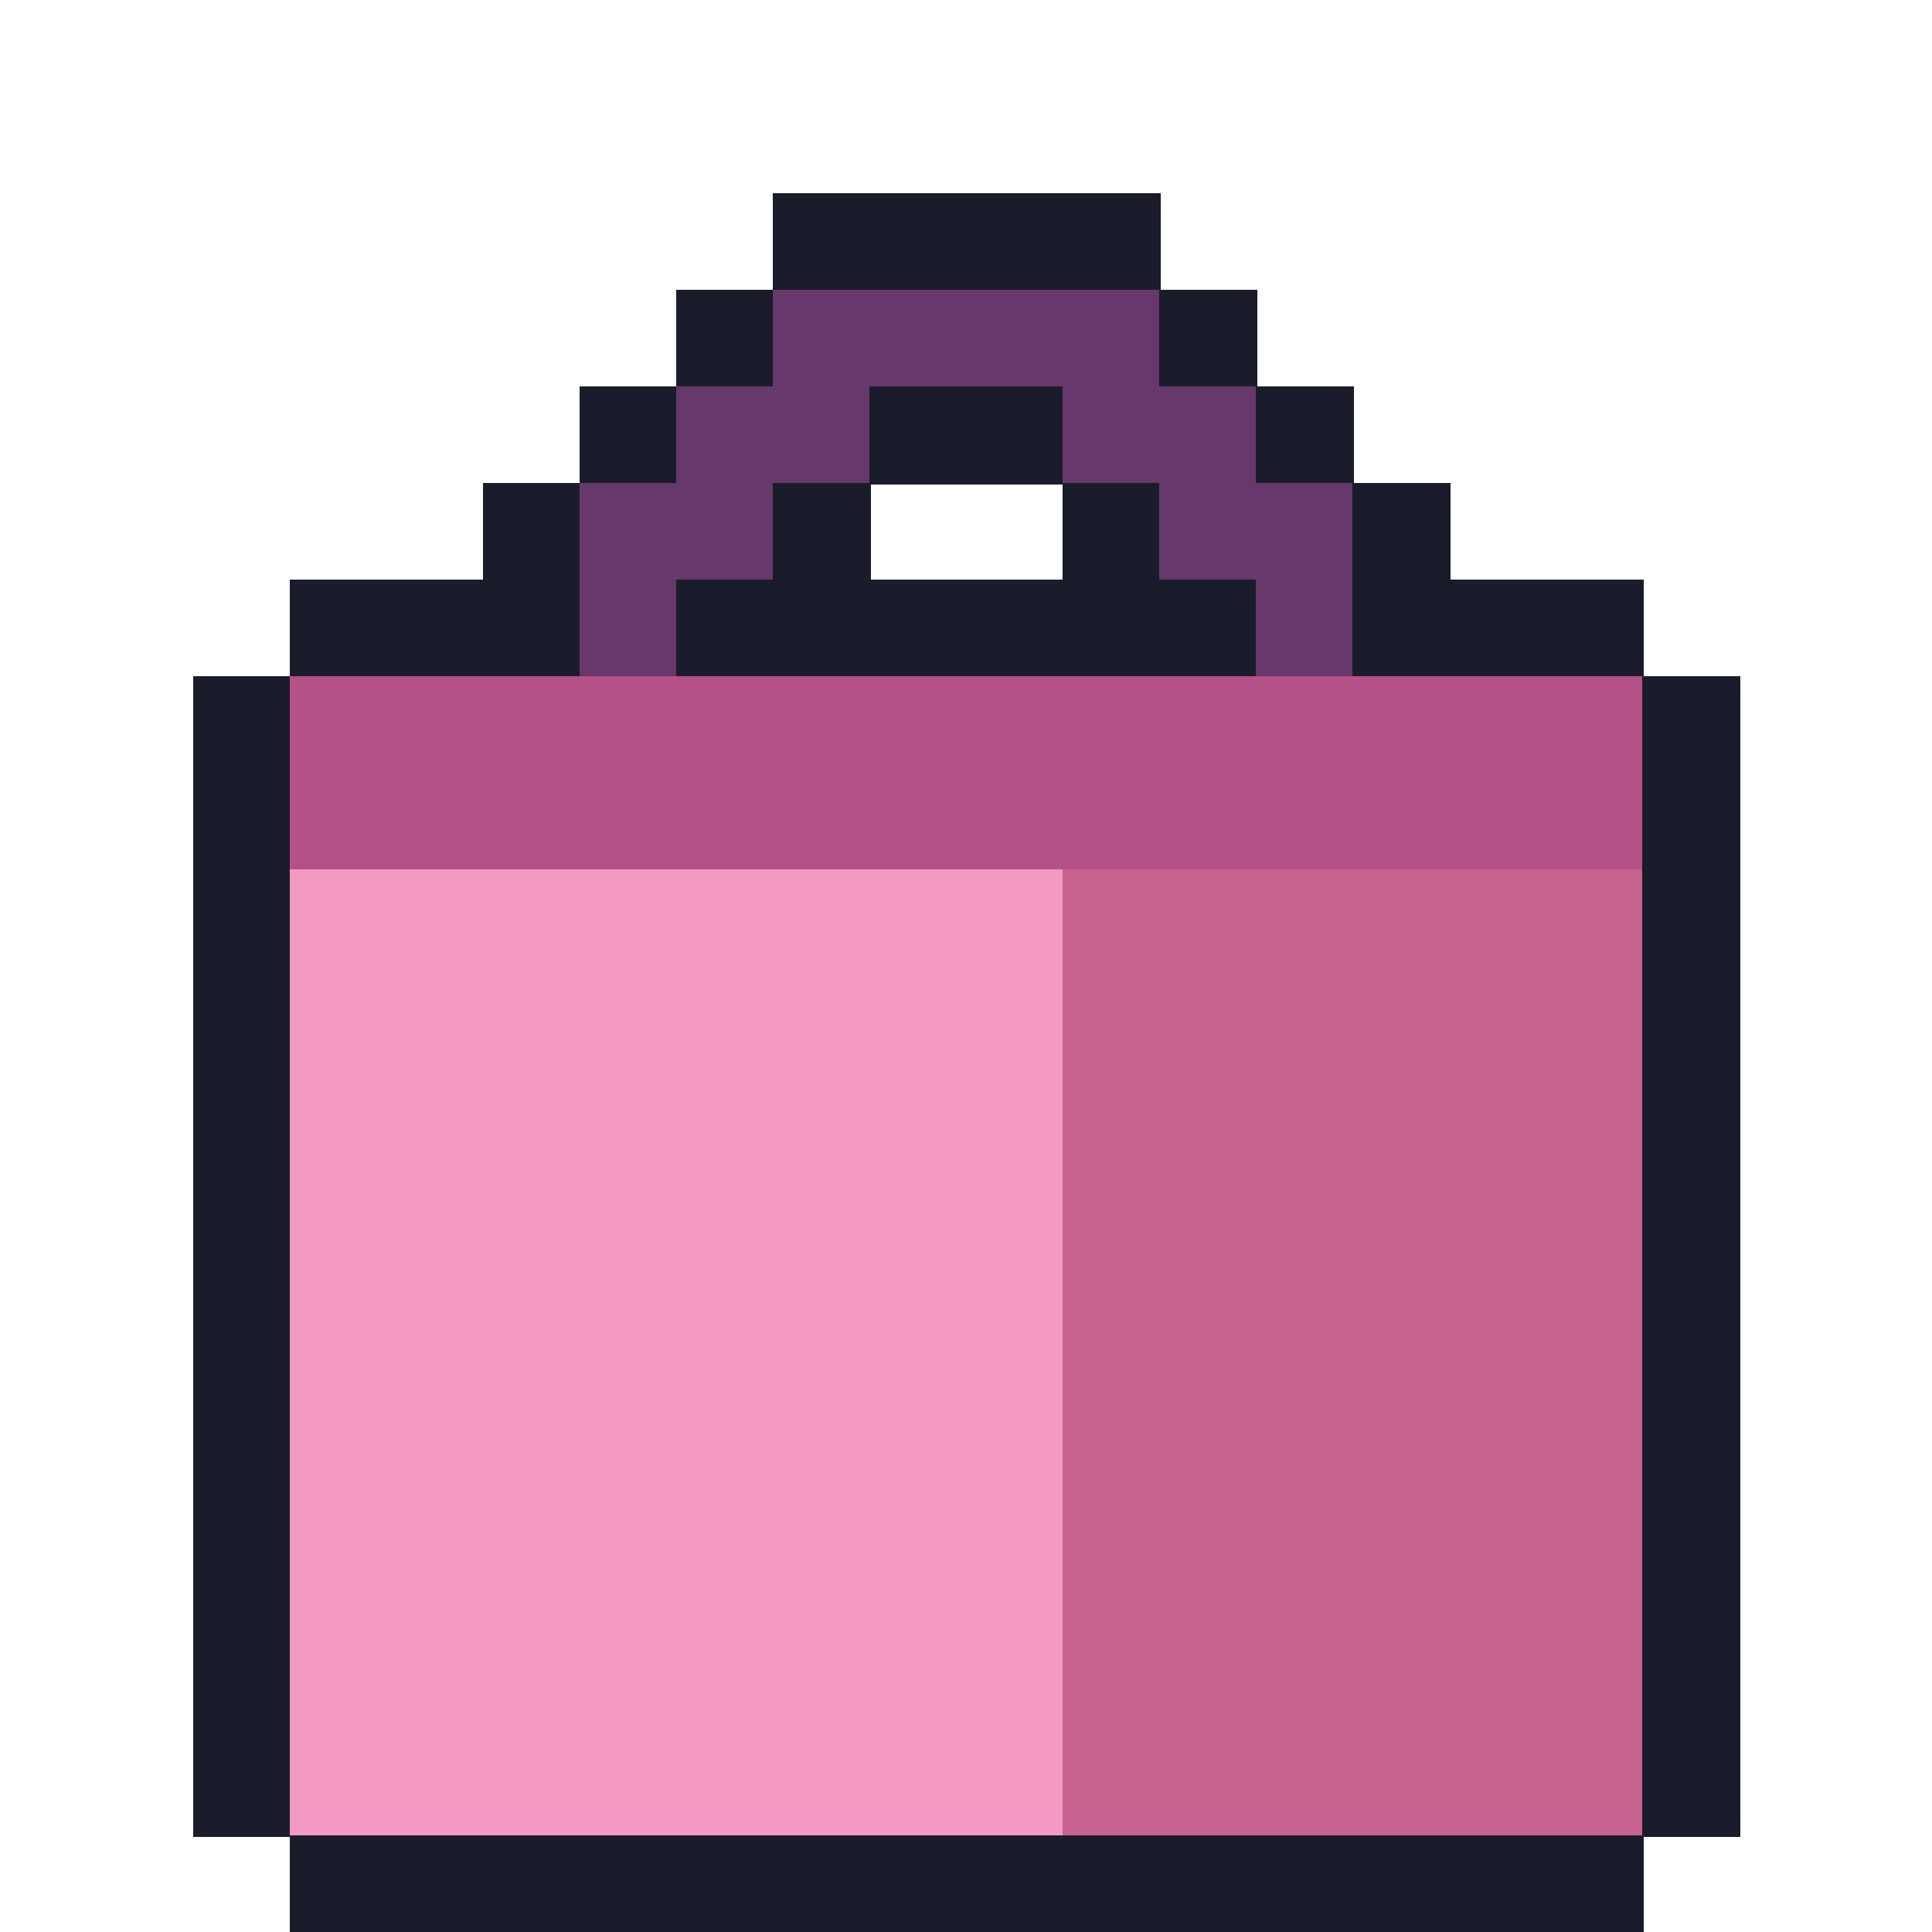
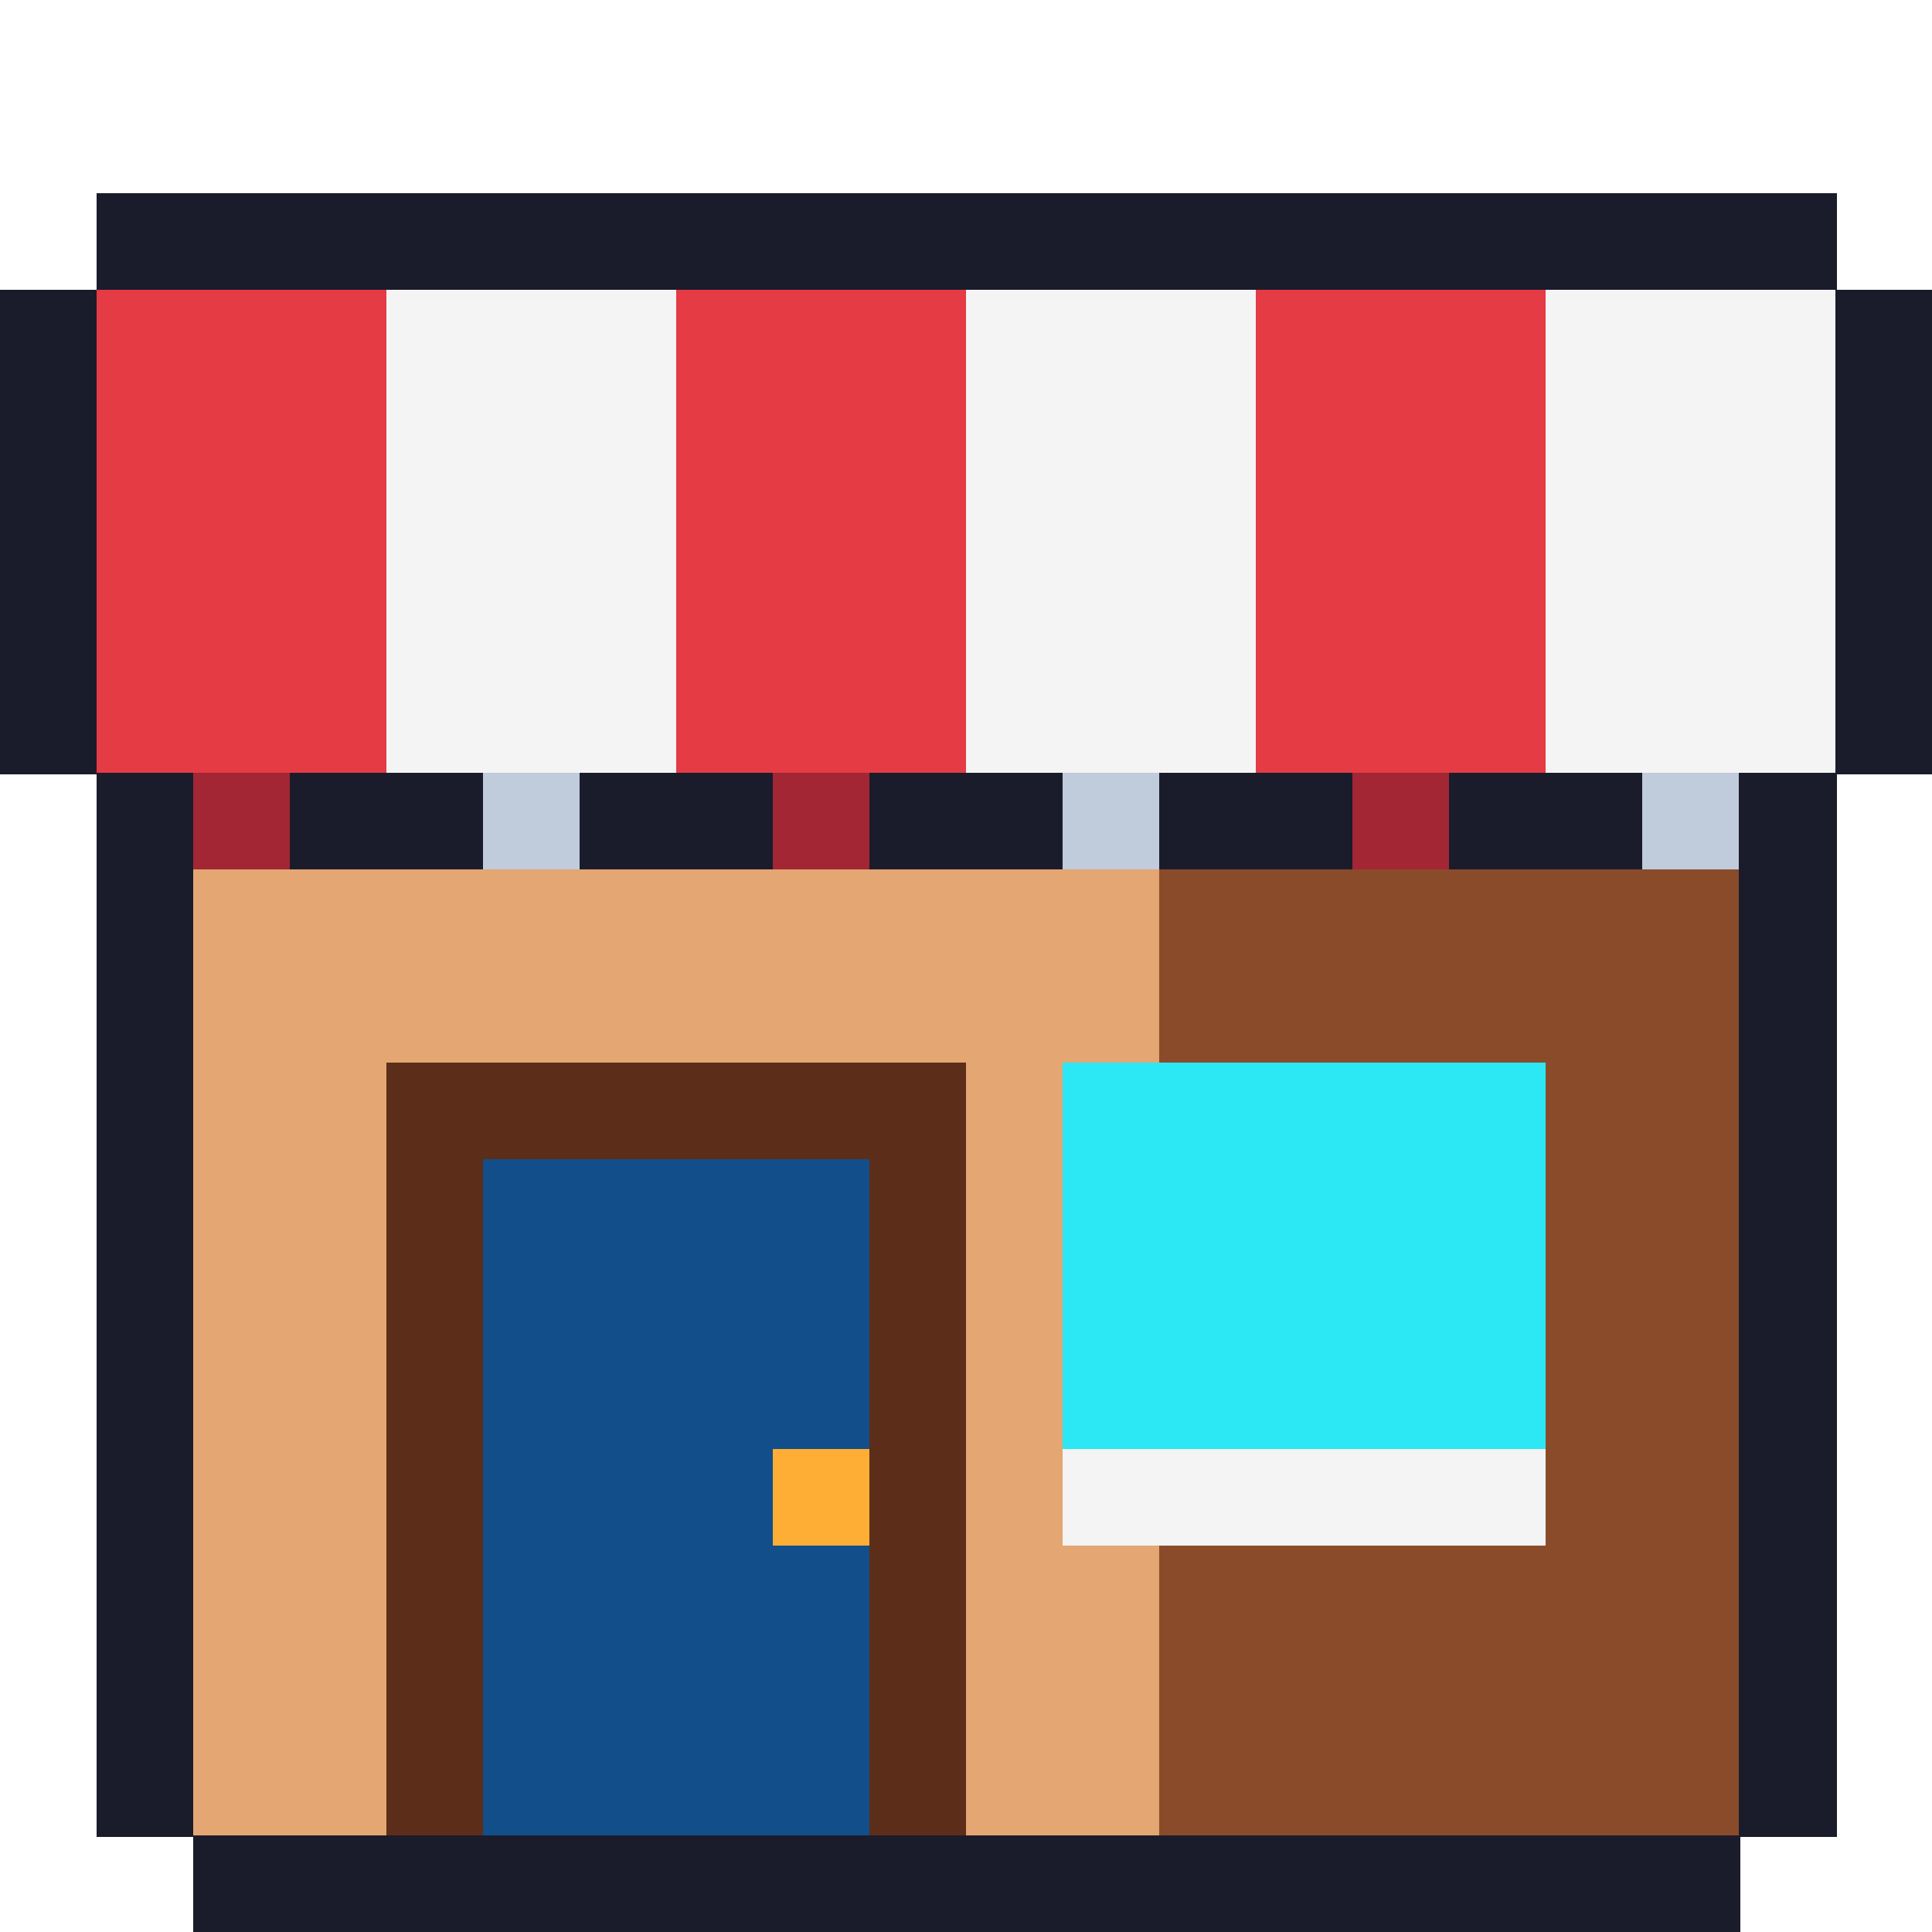
<svg xmlns="http://www.w3.org/2000/svg" viewBox="0 0 20 20" shape-rendering="crispEdges">
+   <rect x="1" y="2" width="1.02" height="1.02" fill="#1a1c2c" />
+   <rect x="2" y="2" width="1.02" height="1.02" fill="#1a1c2c" />
+   <rect x="3" y="2" width="1.02" height="1.02" fill="#1a1c2c" />
+   <rect x="4" y="2" width="1.02" height="1.02" fill="#1a1c2c" />
+   <rect x="5" y="2" width="1.02" height="1.02" fill="#1a1c2c" />
+   <rect x="6" y="2" width="1.02" height="1.02" fill="#1a1c2c" />
+   <rect x="7" y="2" width="1.02" height="1.02" fill="#1a1c2c" />
  <rect x="8" y="2" width="1.02" height="1.02" fill="#1a1c2c" />
  <rect x="9" y="2" width="1.02" height="1.02" fill="#1a1c2c" />
  <rect x="10" y="2" width="1.02" height="1.02" fill="#1a1c2c" />
  <rect x="11" y="2" width="1.02" height="1.02" fill="#1a1c2c" />
-   <rect x="7" y="3" width="1.02" height="1.02" fill="#1a1c2c" />
-   <rect x="8" y="3" width="1.02" height="1.02" fill="#68386c" />
-   <rect x="9" y="3" width="1.02" height="1.02" fill="#68386c" />
-   <rect x="10" y="3" width="1.02" height="1.02" fill="#68386c" />
-   <rect x="11" y="3" width="1.02" height="1.02" fill="#68386c" />
-   <rect x="12" y="3" width="1.02" height="1.02" fill="#1a1c2c" />
-   <rect x="6" y="4" width="1.02" height="1.02" fill="#1a1c2c" />
-   <rect x="7" y="4" width="1.02" height="1.02" fill="#68386c" />
-   <rect x="8" y="4" width="1.02" height="1.02" fill="#68386c" />
-   <rect x="9" y="4" width="1.02" height="1.02" fill="#1a1c2c" />
-   <rect x="10" y="4" width="1.02" height="1.02" fill="#1a1c2c" />
-   <rect x="11" y="4" width="1.02" height="1.02" fill="#68386c" />
-   <rect x="12" y="4" width="1.02" height="1.02" fill="#68386c" />
-   <rect x="13" y="4" width="1.02" height="1.02" fill="#1a1c2c" />
-   <rect x="5" y="5" width="1.02" height="1.02" fill="#1a1c2c" />
-   <rect x="6" y="5" width="1.02" height="1.02" fill="#68386c" />
-   <rect x="7" y="5" width="1.02" height="1.02" fill="#68386c" />
-   <rect x="8" y="5" width="1.02" height="1.02" fill="#1a1c2c" />
-   <rect x="11" y="5" width="1.02" height="1.02" fill="#1a1c2c" />
-   <rect x="12" y="5" width="1.02" height="1.02" fill="#68386c" />
-   <rect x="13" y="5" width="1.02" height="1.02" fill="#68386c" />
-   <rect x="14" y="5" width="1.02" height="1.02" fill="#1a1c2c" />
-   <rect x="3" y="6" width="1.02" height="1.02" fill="#1a1c2c" />
-   <rect x="4" y="6" width="1.02" height="1.02" fill="#1a1c2c" />
-   <rect x="5" y="6" width="1.02" height="1.02" fill="#1a1c2c" />
-   <rect x="6" y="6" width="1.02" height="1.02" fill="#68386c" />
-   <rect x="7" y="6" width="1.02" height="1.02" fill="#1a1c2c" />
-   <rect x="8" y="6" width="1.02" height="1.02" fill="#1a1c2c" />
-   <rect x="9" y="6" width="1.02" height="1.02" fill="#1a1c2c" />
-   <rect x="10" y="6" width="1.02" height="1.02" fill="#1a1c2c" />
-   <rect x="11" y="6" width="1.02" height="1.02" fill="#1a1c2c" />
-   <rect x="12" y="6" width="1.02" height="1.02" fill="#1a1c2c" />
-   <rect x="13" y="6" width="1.02" height="1.02" fill="#68386c" />
-   <rect x="14" y="6" width="1.02" height="1.02" fill="#1a1c2c" />
-   <rect x="15" y="6" width="1.02" height="1.02" fill="#1a1c2c" />
-   <rect x="16" y="6" width="1.02" height="1.02" fill="#1a1c2c" />
-   <rect x="2" y="7" width="1.02" height="1.02" fill="#1a1c2c" />
-   <rect x="3" y="7" width="1.02" height="1.02" fill="#b55088" />
-   <rect x="4" y="7" width="1.02" height="1.02" fill="#b55088" />
-   <rect x="5" y="7" width="1.02" height="1.02" fill="#b55088" />
-   <rect x="6" y="7" width="1.02" height="1.02" fill="#b55088" />
-   <rect x="7" y="7" width="1.02" height="1.02" fill="#b55088" />
-   <rect x="8" y="7" width="1.02" height="1.02" fill="#b55088" />
-   <rect x="9" y="7" width="1.02" height="1.02" fill="#b55088" />
-   <rect x="10" y="7" width="1.02" height="1.02" fill="#b55088" />
-   <rect x="11" y="7" width="1.02" height="1.02" fill="#b55088" />
-   <rect x="12" y="7" width="1.02" height="1.02" fill="#b55088" />
-   <rect x="13" y="7" width="1.02" height="1.02" fill="#b55088" />
-   <rect x="14" y="7" width="1.02" height="1.02" fill="#b55088" />
-   <rect x="15" y="7" width="1.02" height="1.02" fill="#b55088" />
-   <rect x="16" y="7" width="1.02" height="1.02" fill="#b55088" />
-   <rect x="17" y="7" width="1.02" height="1.02" fill="#1a1c2c" />
-   <rect x="2" y="8" width="1.02" height="1.02" fill="#1a1c2c" />
-   <rect x="3" y="8" width="1.02" height="1.02" fill="#b55088" />
-   <rect x="4" y="8" width="1.02" height="1.02" fill="#b55088" />
-   <rect x="5" y="8" width="1.02" height="1.02" fill="#b55088" />
-   <rect x="6" y="8" width="1.02" height="1.02" fill="#b55088" />
-   <rect x="7" y="8" width="1.02" height="1.02" fill="#b55088" />
-   <rect x="8" y="8" width="1.02" height="1.02" fill="#b55088" />
-   <rect x="9" y="8" width="1.02" height="1.02" fill="#b55088" />
-   <rect x="10" y="8" width="1.02" height="1.02" fill="#b55088" />
-   <rect x="11" y="8" width="1.02" height="1.02" fill="#b55088" />
-   <rect x="12" y="8" width="1.02" height="1.02" fill="#b55088" />
-   <rect x="13" y="8" width="1.02" height="1.02" fill="#b55088" />
-   <rect x="14" y="8" width="1.02" height="1.02" fill="#b55088" />
-   <rect x="15" y="8" width="1.02" height="1.02" fill="#b55088" />
-   <rect x="16" y="8" width="1.02" height="1.02" fill="#b55088" />
-   <rect x="17" y="8" width="1.02" height="1.02" fill="#1a1c2c" />
-   <rect x="2" y="9" width="1.02" height="1.02" fill="#1a1c2c" />
-   <rect x="3" y="9" width="1.02" height="1.02" fill="#f49ac2" />
-   <rect x="4" y="9" width="1.02" height="1.02" fill="#f49ac2" />
-   <rect x="5" y="9" width="1.02" height="1.02" fill="#f49ac2" />
-   <rect x="6" y="9" width="1.02" height="1.02" fill="#f49ac2" />
-   <rect x="7" y="9" width="1.02" height="1.02" fill="#f49ac2" />
-   <rect x="8" y="9" width="1.02" height="1.02" fill="#f49ac2" />
-   <rect x="9" y="9" width="1.02" height="1.02" fill="#f49ac2" />
-   <rect x="10" y="9" width="1.02" height="1.02" fill="#f49ac2" />
-   <rect x="11" y="9" width="1.02" height="1.02" fill="#c8628f" />
-   <rect x="12" y="9" width="1.02" height="1.02" fill="#c8628f" />
-   <rect x="13" y="9" width="1.02" height="1.02" fill="#c8628f" />
-   <rect x="14" y="9" width="1.02" height="1.02" fill="#c8628f" />
-   <rect x="15" y="9" width="1.02" height="1.02" fill="#c8628f" />
-   <rect x="16" y="9" width="1.02" height="1.02" fill="#c8628f" />
-   <rect x="17" y="9" width="1.02" height="1.02" fill="#1a1c2c" />
-   <rect x="2" y="10" width="1.02" height="1.02" fill="#1a1c2c" />
-   <rect x="3" y="10" width="1.02" height="1.02" fill="#f49ac2" />
-   <rect x="4" y="10" width="1.02" height="1.02" fill="#f49ac2" />
-   <rect x="5" y="10" width="1.02" height="1.02" fill="#f49ac2" />
-   <rect x="6" y="10" width="1.02" height="1.02" fill="#f49ac2" />
-   <rect x="7" y="10" width="1.02" height="1.02" fill="#f49ac2" />
-   <rect x="8" y="10" width="1.02" height="1.02" fill="#f49ac2" />
-   <rect x="9" y="10" width="1.02" height="1.02" fill="#f49ac2" />
-   <rect x="10" y="10" width="1.02" height="1.02" fill="#f49ac2" />
-   <rect x="11" y="10" width="1.02" height="1.02" fill="#c8628f" />
-   <rect x="12" y="10" width="1.02" height="1.02" fill="#c8628f" />
-   <rect x="13" y="10" width="1.02" height="1.02" fill="#c8628f" />
-   <rect x="14" y="10" width="1.02" height="1.02" fill="#c8628f" />
-   <rect x="15" y="10" width="1.02" height="1.02" fill="#c8628f" />
-   <rect x="16" y="10" width="1.02" height="1.02" fill="#c8628f" />
-   <rect x="17" y="10" width="1.02" height="1.02" fill="#1a1c2c" />
-   <rect x="2" y="11" width="1.02" height="1.02" fill="#1a1c2c" />
-   <rect x="3" y="11" width="1.02" height="1.02" fill="#f49ac2" />
-   <rect x="4" y="11" width="1.02" height="1.02" fill="#f49ac2" />
-   <rect x="5" y="11" width="1.02" height="1.02" fill="#f49ac2" />
-   <rect x="6" y="11" width="1.02" height="1.02" fill="#f49ac2" />
-   <rect x="7" y="11" width="1.02" height="1.02" fill="#f49ac2" />
-   <rect x="8" y="11" width="1.02" height="1.02" fill="#f49ac2" />
-   <rect x="9" y="11" width="1.02" height="1.02" fill="#f49ac2" />
-   <rect x="10" y="11" width="1.02" height="1.02" fill="#f49ac2" />
-   <rect x="11" y="11" width="1.02" height="1.02" fill="#c8628f" />
-   <rect x="12" y="11" width="1.02" height="1.02" fill="#c8628f" />
-   <rect x="13" y="11" width="1.02" height="1.02" fill="#c8628f" />
-   <rect x="14" y="11" width="1.02" height="1.02" fill="#c8628f" />
-   <rect x="15" y="11" width="1.02" height="1.02" fill="#c8628f" />
-   <rect x="16" y="11" width="1.02" height="1.02" fill="#c8628f" />
-   <rect x="17" y="11" width="1.02" height="1.02" fill="#1a1c2c" />
-   <rect x="2" y="12" width="1.02" height="1.02" fill="#1a1c2c" />
-   <rect x="3" y="12" width="1.02" height="1.02" fill="#f49ac2" />
-   <rect x="4" y="12" width="1.02" height="1.02" fill="#f49ac2" />
-   <rect x="5" y="12" width="1.02" height="1.02" fill="#f49ac2" />
-   <rect x="6" y="12" width="1.02" height="1.02" fill="#f49ac2" />
-   <rect x="7" y="12" width="1.02" height="1.02" fill="#f49ac2" />
-   <rect x="8" y="12" width="1.02" height="1.02" fill="#f49ac2" />
-   <rect x="9" y="12" width="1.02" height="1.02" fill="#f49ac2" />
-   <rect x="10" y="12" width="1.02" height="1.02" fill="#f49ac2" />
-   <rect x="11" y="12" width="1.02" height="1.02" fill="#c8628f" />
-   <rect x="12" y="12" width="1.02" height="1.02" fill="#c8628f" />
-   <rect x="13" y="12" width="1.02" height="1.02" fill="#c8628f" />
-   <rect x="14" y="12" width="1.02" height="1.02" fill="#c8628f" />
-   <rect x="15" y="12" width="1.02" height="1.02" fill="#c8628f" />
-   <rect x="16" y="12" width="1.02" height="1.02" fill="#c8628f" />
-   <rect x="17" y="12" width="1.02" height="1.02" fill="#1a1c2c" />
-   <rect x="2" y="13" width="1.02" height="1.02" fill="#1a1c2c" />
-   <rect x="3" y="13" width="1.02" height="1.02" fill="#f49ac2" />
-   <rect x="4" y="13" width="1.02" height="1.02" fill="#f49ac2" />
-   <rect x="5" y="13" width="1.02" height="1.02" fill="#f49ac2" />
-   <rect x="6" y="13" width="1.02" height="1.02" fill="#f49ac2" />
-   <rect x="7" y="13" width="1.02" height="1.02" fill="#f49ac2" />
-   <rect x="8" y="13" width="1.02" height="1.02" fill="#f49ac2" />
-   <rect x="9" y="13" width="1.02" height="1.02" fill="#f49ac2" />
-   <rect x="10" y="13" width="1.02" height="1.02" fill="#f49ac2" />
-   <rect x="11" y="13" width="1.02" height="1.02" fill="#c8628f" />
-   <rect x="12" y="13" width="1.02" height="1.02" fill="#c8628f" />
-   <rect x="13" y="13" width="1.02" height="1.02" fill="#c8628f" />
-   <rect x="14" y="13" width="1.02" height="1.02" fill="#c8628f" />
-   <rect x="15" y="13" width="1.02" height="1.02" fill="#c8628f" />
-   <rect x="16" y="13" width="1.02" height="1.02" fill="#c8628f" />
-   <rect x="17" y="13" width="1.02" height="1.02" fill="#1a1c2c" />
-   <rect x="2" y="14" width="1.02" height="1.02" fill="#1a1c2c" />
-   <rect x="3" y="14" width="1.02" height="1.02" fill="#f49ac2" />
-   <rect x="4" y="14" width="1.02" height="1.02" fill="#f49ac2" />
-   <rect x="5" y="14" width="1.02" height="1.02" fill="#f49ac2" />
-   <rect x="6" y="14" width="1.02" height="1.02" fill="#f49ac2" />
-   <rect x="7" y="14" width="1.02" height="1.02" fill="#f49ac2" />
-   <rect x="8" y="14" width="1.02" height="1.02" fill="#f49ac2" />
-   <rect x="9" y="14" width="1.02" height="1.02" fill="#f49ac2" />
-   <rect x="10" y="14" width="1.02" height="1.02" fill="#f49ac2" />
-   <rect x="11" y="14" width="1.02" height="1.02" fill="#c8628f" />
-   <rect x="12" y="14" width="1.02" height="1.02" fill="#c8628f" />
-   <rect x="13" y="14" width="1.02" height="1.02" fill="#c8628f" />
-   <rect x="14" y="14" width="1.02" height="1.02" fill="#c8628f" />
-   <rect x="15" y="14" width="1.02" height="1.02" fill="#c8628f" />
-   <rect x="16" y="14" width="1.02" height="1.02" fill="#c8628f" />
-   <rect x="17" y="14" width="1.02" height="1.02" fill="#1a1c2c" />
-   <rect x="2" y="15" width="1.02" height="1.02" fill="#1a1c2c" />
-   <rect x="3" y="15" width="1.02" height="1.02" fill="#f49ac2" />
-   <rect x="4" y="15" width="1.02" height="1.02" fill="#f49ac2" />
-   <rect x="5" y="15" width="1.02" height="1.02" fill="#f49ac2" />
-   <rect x="6" y="15" width="1.02" height="1.02" fill="#f49ac2" />
-   <rect x="7" y="15" width="1.02" height="1.02" fill="#f49ac2" />
-   <rect x="8" y="15" width="1.02" height="1.02" fill="#f49ac2" />
-   <rect x="9" y="15" width="1.02" height="1.02" fill="#f49ac2" />
-   <rect x="10" y="15" width="1.02" height="1.02" fill="#f49ac2" />
-   <rect x="11" y="15" width="1.02" height="1.02" fill="#c8628f" />
-   <rect x="12" y="15" width="1.02" height="1.02" fill="#c8628f" />
-   <rect x="13" y="15" width="1.02" height="1.02" fill="#c8628f" />
-   <rect x="14" y="15" width="1.02" height="1.02" fill="#c8628f" />
-   <rect x="15" y="15" width="1.02" height="1.02" fill="#c8628f" />
-   <rect x="16" y="15" width="1.02" height="1.02" fill="#c8628f" />
-   <rect x="17" y="15" width="1.02" height="1.02" fill="#1a1c2c" />
-   <rect x="2" y="16" width="1.02" height="1.02" fill="#1a1c2c" />
-   <rect x="3" y="16" width="1.02" height="1.02" fill="#f49ac2" />
-   <rect x="4" y="16" width="1.02" height="1.02" fill="#f49ac2" />
-   <rect x="5" y="16" width="1.02" height="1.02" fill="#f49ac2" />
-   <rect x="6" y="16" width="1.02" height="1.02" fill="#f49ac2" />
-   <rect x="7" y="16" width="1.02" height="1.02" fill="#f49ac2" />
-   <rect x="8" y="16" width="1.02" height="1.02" fill="#f49ac2" />
-   <rect x="9" y="16" width="1.02" height="1.02" fill="#f49ac2" />
-   <rect x="10" y="16" width="1.02" height="1.02" fill="#f49ac2" />
-   <rect x="11" y="16" width="1.02" height="1.02" fill="#c8628f" />
-   <rect x="12" y="16" width="1.02" height="1.02" fill="#c8628f" />
-   <rect x="13" y="16" width="1.02" height="1.02" fill="#c8628f" />
-   <rect x="14" y="16" width="1.02" height="1.02" fill="#c8628f" />
-   <rect x="15" y="16" width="1.02" height="1.02" fill="#c8628f" />
-   <rect x="16" y="16" width="1.02" height="1.02" fill="#c8628f" />
-   <rect x="17" y="16" width="1.02" height="1.02" fill="#1a1c2c" />
-   <rect x="2" y="17" width="1.02" height="1.02" fill="#1a1c2c" />
-   <rect x="3" y="17" width="1.02" height="1.02" fill="#f49ac2" />
-   <rect x="4" y="17" width="1.02" height="1.02" fill="#f49ac2" />
-   <rect x="5" y="17" width="1.02" height="1.02" fill="#f49ac2" />
-   <rect x="6" y="17" width="1.02" height="1.02" fill="#f49ac2" />
-   <rect x="7" y="17" width="1.02" height="1.02" fill="#f49ac2" />
-   <rect x="8" y="17" width="1.02" height="1.02" fill="#f49ac2" />
-   <rect x="9" y="17" width="1.02" height="1.02" fill="#f49ac2" />
-   <rect x="10" y="17" width="1.02" height="1.02" fill="#f49ac2" />
-   <rect x="11" y="17" width="1.02" height="1.02" fill="#c8628f" />
-   <rect x="12" y="17" width="1.02" height="1.02" fill="#c8628f" />
-   <rect x="13" y="17" width="1.02" height="1.02" fill="#c8628f" />
-   <rect x="14" y="17" width="1.02" height="1.02" fill="#c8628f" />
-   <rect x="15" y="17" width="1.02" height="1.02" fill="#c8628f" />
-   <rect x="16" y="17" width="1.02" height="1.02" fill="#c8628f" />
-   <rect x="17" y="17" width="1.02" height="1.02" fill="#1a1c2c" />
-   <rect x="2" y="18" width="1.02" height="1.02" fill="#1a1c2c" />
-   <rect x="3" y="18" width="1.02" height="1.02" fill="#f49ac2" />
-   <rect x="4" y="18" width="1.02" height="1.02" fill="#f49ac2" />
-   <rect x="5" y="18" width="1.02" height="1.02" fill="#f49ac2" />
-   <rect x="6" y="18" width="1.02" height="1.02" fill="#f49ac2" />
-   <rect x="7" y="18" width="1.02" height="1.02" fill="#f49ac2" />
-   <rect x="8" y="18" width="1.02" height="1.02" fill="#f49ac2" />
-   <rect x="9" y="18" width="1.02" height="1.02" fill="#f49ac2" />
-   <rect x="10" y="18" width="1.02" height="1.02" fill="#f49ac2" />
-   <rect x="11" y="18" width="1.02" height="1.02" fill="#c8628f" />
-   <rect x="12" y="18" width="1.02" height="1.02" fill="#c8628f" />
-   <rect x="13" y="18" width="1.02" height="1.02" fill="#c8628f" />
-   <rect x="14" y="18" width="1.02" height="1.02" fill="#c8628f" />
-   <rect x="15" y="18" width="1.02" height="1.02" fill="#c8628f" />
-   <rect x="16" y="18" width="1.02" height="1.02" fill="#c8628f" />
-   <rect x="17" y="18" width="1.02" height="1.02" fill="#1a1c2c" />
+   <rect x="12" y="2" width="1.02" height="1.02" fill="#1a1c2c" />
+   <rect x="13" y="2" width="1.02" height="1.02" fill="#1a1c2c" />
+   <rect x="14" y="2" width="1.02" height="1.02" fill="#1a1c2c" />
+   <rect x="15" y="2" width="1.02" height="1.02" fill="#1a1c2c" />
+   <rect x="16" y="2" width="1.02" height="1.02" fill="#1a1c2c" />
+   <rect x="17" y="2" width="1.02" height="1.02" fill="#1a1c2c" />
+   <rect x="18" y="2" width="1.02" height="1.02" fill="#1a1c2c" />
+   <rect x="0" y="3" width="1.02" height="1.02" fill="#1a1c2c" />
+   <rect x="1" y="3" width="1.02" height="1.02" fill="#e43b44" />
+   <rect x="2" y="3" width="1.02" height="1.02" fill="#e43b44" />
+   <rect x="3" y="3" width="1.02" height="1.02" fill="#e43b44" />
+   <rect x="4" y="3" width="1.02" height="1.02" fill="#f4f4f4" />
+   <rect x="5" y="3" width="1.02" height="1.02" fill="#f4f4f4" />
+   <rect x="6" y="3" width="1.02" height="1.02" fill="#f4f4f4" />
+   <rect x="7" y="3" width="1.02" height="1.02" fill="#e43b44" />
+   <rect x="8" y="3" width="1.02" height="1.02" fill="#e43b44" />
+   <rect x="9" y="3" width="1.02" height="1.02" fill="#e43b44" />
+   <rect x="10" y="3" width="1.02" height="1.02" fill="#f4f4f4" />
+   <rect x="11" y="3" width="1.02" height="1.02" fill="#f4f4f4" />
+   <rect x="12" y="3" width="1.02" height="1.02" fill="#f4f4f4" />
+   <rect x="13" y="3" width="1.02" height="1.02" fill="#e43b44" />
+   <rect x="14" y="3" width="1.02" height="1.02" fill="#e43b44" />
+   <rect x="15" y="3" width="1.02" height="1.02" fill="#e43b44" />
+   <rect x="16" y="3" width="1.02" height="1.02" fill="#f4f4f4" />
+   <rect x="17" y="3" width="1.02" height="1.02" fill="#f4f4f4" />
+   <rect x="18" y="3" width="1.02" height="1.02" fill="#f4f4f4" />
+   <rect x="19" y="3" width="1.02" height="1.02" fill="#1a1c2c" />
+   <rect x="0" y="4" width="1.02" height="1.02" fill="#1a1c2c" />
+   <rect x="1" y="4" width="1.02" height="1.02" fill="#e43b44" />
+   <rect x="2" y="4" width="1.02" height="1.02" fill="#e43b44" />
+   <rect x="3" y="4" width="1.02" height="1.02" fill="#e43b44" />
+   <rect x="4" y="4" width="1.02" height="1.02" fill="#f4f4f4" />
+   <rect x="5" y="4" width="1.02" height="1.02" fill="#f4f4f4" />
+   <rect x="6" y="4" width="1.02" height="1.02" fill="#f4f4f4" />
+   <rect x="7" y="4" width="1.02" height="1.02" fill="#e43b44" />
+   <rect x="8" y="4" width="1.02" height="1.02" fill="#e43b44" />
+   <rect x="9" y="4" width="1.02" height="1.02" fill="#e43b44" />
+   <rect x="10" y="4" width="1.02" height="1.02" fill="#f4f4f4" />
+   <rect x="11" y="4" width="1.02" height="1.02" fill="#f4f4f4" />
+   <rect x="12" y="4" width="1.02" height="1.02" fill="#f4f4f4" />
+   <rect x="13" y="4" width="1.02" height="1.02" fill="#e43b44" />
+   <rect x="14" y="4" width="1.02" height="1.02" fill="#e43b44" />
+   <rect x="15" y="4" width="1.02" height="1.02" fill="#e43b44" />
+   <rect x="16" y="4" width="1.02" height="1.02" fill="#f4f4f4" />
+   <rect x="17" y="4" width="1.02" height="1.02" fill="#f4f4f4" />
+   <rect x="18" y="4" width="1.02" height="1.02" fill="#f4f4f4" />
+   <rect x="19" y="4" width="1.02" height="1.02" fill="#1a1c2c" />
+   <rect x="0" y="5" width="1.02" height="1.02" fill="#1a1c2c" />
+   <rect x="1" y="5" width="1.02" height="1.02" fill="#e43b44" />
+   <rect x="2" y="5" width="1.02" height="1.02" fill="#e43b44" />
+   <rect x="3" y="5" width="1.02" height="1.02" fill="#e43b44" />
+   <rect x="4" y="5" width="1.02" height="1.02" fill="#f4f4f4" />
+   <rect x="5" y="5" width="1.02" height="1.02" fill="#f4f4f4" />
+   <rect x="6" y="5" width="1.02" height="1.02" fill="#f4f4f4" />
+   <rect x="7" y="5" width="1.02" height="1.02" fill="#e43b44" />
+   <rect x="8" y="5" width="1.02" height="1.02" fill="#e43b44" />
+   <rect x="9" y="5" width="1.02" height="1.02" fill="#e43b44" />
+   <rect x="10" y="5" width="1.02" height="1.02" fill="#f4f4f4" />
+   <rect x="11" y="5" width="1.02" height="1.02" fill="#f4f4f4" />
+   <rect x="12" y="5" width="1.02" height="1.02" fill="#f4f4f4" />
+   <rect x="13" y="5" width="1.02" height="1.02" fill="#e43b44" />
+   <rect x="14" y="5" width="1.02" height="1.02" fill="#e43b44" />
+   <rect x="15" y="5" width="1.02" height="1.02" fill="#e43b44" />
+   <rect x="16" y="5" width="1.02" height="1.02" fill="#f4f4f4" />
+   <rect x="17" y="5" width="1.02" height="1.02" fill="#f4f4f4" />
+   <rect x="18" y="5" width="1.02" height="1.02" fill="#f4f4f4" />
+   <rect x="19" y="5" width="1.02" height="1.02" fill="#1a1c2c" />
+   <rect x="0" y="6" width="1.02" height="1.02" fill="#1a1c2c" />
+   <rect x="1" y="6" width="1.02" height="1.02" fill="#e43b44" />
+   <rect x="2" y="6" width="1.02" height="1.02" fill="#e43b44" />
+   <rect x="3" y="6" width="1.02" height="1.02" fill="#e43b44" />
+   <rect x="4" y="6" width="1.02" height="1.02" fill="#f4f4f4" />
+   <rect x="5" y="6" width="1.02" height="1.02" fill="#f4f4f4" />
+   <rect x="6" y="6" width="1.02" height="1.02" fill="#f4f4f4" />
+   <rect x="7" y="6" width="1.02" height="1.02" fill="#e43b44" />
+   <rect x="8" y="6" width="1.02" height="1.02" fill="#e43b44" />
+   <rect x="9" y="6" width="1.02" height="1.02" fill="#e43b44" />
+   <rect x="10" y="6" width="1.02" height="1.02" fill="#f4f4f4" />
+   <rect x="11" y="6" width="1.02" height="1.02" fill="#f4f4f4" />
+   <rect x="12" y="6" width="1.02" height="1.02" fill="#f4f4f4" />
+   <rect x="13" y="6" width="1.02" height="1.02" fill="#e43b44" />
+   <rect x="14" y="6" width="1.02" height="1.02" fill="#e43b44" />
+   <rect x="15" y="6" width="1.02" height="1.02" fill="#e43b44" />
+   <rect x="16" y="6" width="1.02" height="1.02" fill="#f4f4f4" />
+   <rect x="17" y="6" width="1.02" height="1.02" fill="#f4f4f4" />
+   <rect x="18" y="6" width="1.02" height="1.02" fill="#f4f4f4" />
+   <rect x="19" y="6" width="1.02" height="1.02" fill="#1a1c2c" />
+   <rect x="0" y="7" width="1.02" height="1.02" fill="#1a1c2c" />
+   <rect x="1" y="7" width="1.02" height="1.02" fill="#e43b44" />
+   <rect x="2" y="7" width="1.02" height="1.02" fill="#e43b44" />
+   <rect x="3" y="7" width="1.02" height="1.02" fill="#e43b44" />
+   <rect x="4" y="7" width="1.02" height="1.02" fill="#f4f4f4" />
+   <rect x="5" y="7" width="1.02" height="1.02" fill="#f4f4f4" />
+   <rect x="6" y="7" width="1.02" height="1.02" fill="#f4f4f4" />
+   <rect x="7" y="7" width="1.02" height="1.02" fill="#e43b44" />
+   <rect x="8" y="7" width="1.02" height="1.02" fill="#e43b44" />
+   <rect x="9" y="7" width="1.02" height="1.02" fill="#e43b44" />
+   <rect x="10" y="7" width="1.02" height="1.02" fill="#f4f4f4" />
+   <rect x="11" y="7" width="1.02" height="1.02" fill="#f4f4f4" />
+   <rect x="12" y="7" width="1.02" height="1.02" fill="#f4f4f4" />
+   <rect x="13" y="7" width="1.02" height="1.02" fill="#e43b44" />
+   <rect x="14" y="7" width="1.02" height="1.02" fill="#e43b44" />
+   <rect x="15" y="7" width="1.02" height="1.02" fill="#e43b44" />
+   <rect x="16" y="7" width="1.02" height="1.02" fill="#f4f4f4" />
+   <rect x="17" y="7" width="1.02" height="1.02" fill="#f4f4f4" />
+   <rect x="18" y="7" width="1.02" height="1.02" fill="#f4f4f4" />
+   <rect x="19" y="7" width="1.02" height="1.02" fill="#1a1c2c" />
+   <rect x="1" y="8" width="1.02" height="1.02" fill="#1a1c2c" />
+   <rect x="2" y="8" width="1.02" height="1.02" fill="#a22633" />
+   <rect x="3" y="8" width="1.02" height="1.02" fill="#1a1c2c" />
+   <rect x="4" y="8" width="1.02" height="1.02" fill="#1a1c2c" />
+   <rect x="5" y="8" width="1.02" height="1.02" fill="#c0cbdc" />
+   <rect x="6" y="8" width="1.02" height="1.02" fill="#1a1c2c" />
+   <rect x="7" y="8" width="1.02" height="1.02" fill="#1a1c2c" />
+   <rect x="8" y="8" width="1.02" height="1.02" fill="#a22633" />
+   <rect x="9" y="8" width="1.02" height="1.02" fill="#1a1c2c" />
+   <rect x="10" y="8" width="1.02" height="1.02" fill="#1a1c2c" />
+   <rect x="11" y="8" width="1.02" height="1.02" fill="#c0cbdc" />
+   <rect x="12" y="8" width="1.02" height="1.02" fill="#1a1c2c" />
+   <rect x="13" y="8" width="1.02" height="1.02" fill="#1a1c2c" />
+   <rect x="14" y="8" width="1.02" height="1.02" fill="#a22633" />
+   <rect x="15" y="8" width="1.02" height="1.02" fill="#1a1c2c" />
+   <rect x="16" y="8" width="1.02" height="1.02" fill="#1a1c2c" />
+   <rect x="17" y="8" width="1.02" height="1.02" fill="#c0cbdc" />
+   <rect x="18" y="8" width="1.02" height="1.02" fill="#1a1c2c" />
+   <rect x="1" y="9" width="1.02" height="1.02" fill="#1a1c2c" />
+   <rect x="2" y="9" width="1.02" height="1.02" fill="#e4a672" />
+   <rect x="3" y="9" width="1.02" height="1.02" fill="#e4a672" />
+   <rect x="4" y="9" width="1.02" height="1.02" fill="#e4a672" />
+   <rect x="5" y="9" width="1.02" height="1.02" fill="#e4a672" />
+   <rect x="6" y="9" width="1.02" height="1.02" fill="#e4a672" />
+   <rect x="7" y="9" width="1.02" height="1.02" fill="#e4a672" />
+   <rect x="8" y="9" width="1.02" height="1.02" fill="#e4a672" />
+   <rect x="9" y="9" width="1.02" height="1.02" fill="#e4a672" />
+   <rect x="10" y="9" width="1.02" height="1.02" fill="#e4a672" />
+   <rect x="11" y="9" width="1.02" height="1.02" fill="#e4a672" />
+   <rect x="12" y="9" width="1.02" height="1.02" fill="#8a4b2a" />
+   <rect x="13" y="9" width="1.02" height="1.02" fill="#8a4b2a" />
+   <rect x="14" y="9" width="1.02" height="1.02" fill="#8a4b2a" />
+   <rect x="15" y="9" width="1.02" height="1.02" fill="#8a4b2a" />
+   <rect x="16" y="9" width="1.02" height="1.02" fill="#8a4b2a" />
+   <rect x="17" y="9" width="1.02" height="1.02" fill="#8a4b2a" />
+   <rect x="18" y="9" width="1.02" height="1.02" fill="#1a1c2c" />
+   <rect x="1" y="10" width="1.02" height="1.02" fill="#1a1c2c" />
+   <rect x="2" y="10" width="1.02" height="1.02" fill="#e4a672" />
+   <rect x="3" y="10" width="1.02" height="1.02" fill="#e4a672" />
+   <rect x="4" y="10" width="1.02" height="1.02" fill="#e4a672" />
+   <rect x="5" y="10" width="1.02" height="1.02" fill="#e4a672" />
+   <rect x="6" y="10" width="1.02" height="1.02" fill="#e4a672" />
+   <rect x="7" y="10" width="1.02" height="1.02" fill="#e4a672" />
+   <rect x="8" y="10" width="1.02" height="1.02" fill="#e4a672" />
+   <rect x="9" y="10" width="1.02" height="1.02" fill="#e4a672" />
+   <rect x="10" y="10" width="1.02" height="1.02" fill="#e4a672" />
+   <rect x="11" y="10" width="1.02" height="1.02" fill="#e4a672" />
+   <rect x="12" y="10" width="1.02" height="1.02" fill="#8a4b2a" />
+   <rect x="13" y="10" width="1.02" height="1.02" fill="#8a4b2a" />
+   <rect x="14" y="10" width="1.02" height="1.02" fill="#8a4b2a" />
+   <rect x="15" y="10" width="1.02" height="1.02" fill="#8a4b2a" />
+   <rect x="16" y="10" width="1.02" height="1.02" fill="#8a4b2a" />
+   <rect x="17" y="10" width="1.02" height="1.02" fill="#8a4b2a" />
+   <rect x="18" y="10" width="1.02" height="1.02" fill="#1a1c2c" />
+   <rect x="1" y="11" width="1.02" height="1.02" fill="#1a1c2c" />
+   <rect x="2" y="11" width="1.02" height="1.02" fill="#e4a672" />
+   <rect x="3" y="11" width="1.02" height="1.02" fill="#e4a672" />
+   <rect x="4" y="11" width="1.02" height="1.02" fill="#5c2e1a" />
+   <rect x="5" y="11" width="1.02" height="1.02" fill="#5c2e1a" />
+   <rect x="6" y="11" width="1.02" height="1.02" fill="#5c2e1a" />
+   <rect x="7" y="11" width="1.02" height="1.02" fill="#5c2e1a" />
+   <rect x="8" y="11" width="1.02" height="1.02" fill="#5c2e1a" />
+   <rect x="9" y="11" width="1.02" height="1.02" fill="#5c2e1a" />
+   <rect x="10" y="11" width="1.02" height="1.02" fill="#e4a672" />
+   <rect x="11" y="11" width="1.02" height="1.02" fill="#2ce8f5" />
+   <rect x="12" y="11" width="1.02" height="1.02" fill="#2ce8f5" />
+   <rect x="13" y="11" width="1.02" height="1.02" fill="#2ce8f5" />
+   <rect x="14" y="11" width="1.02" height="1.02" fill="#2ce8f5" />
+   <rect x="15" y="11" width="1.02" height="1.02" fill="#2ce8f5" />
+   <rect x="16" y="11" width="1.02" height="1.02" fill="#8a4b2a" />
+   <rect x="17" y="11" width="1.02" height="1.02" fill="#8a4b2a" />
+   <rect x="18" y="11" width="1.02" height="1.02" fill="#1a1c2c" />
+   <rect x="1" y="12" width="1.02" height="1.02" fill="#1a1c2c" />
+   <rect x="2" y="12" width="1.02" height="1.02" fill="#e4a672" />
+   <rect x="3" y="12" width="1.02" height="1.02" fill="#e4a672" />
+   <rect x="4" y="12" width="1.02" height="1.02" fill="#5c2e1a" />
+   <rect x="5" y="12" width="1.02" height="1.02" fill="#124e89" />
+   <rect x="6" y="12" width="1.02" height="1.02" fill="#124e89" />
+   <rect x="7" y="12" width="1.02" height="1.02" fill="#124e89" />
+   <rect x="8" y="12" width="1.02" height="1.02" fill="#124e89" />
+   <rect x="9" y="12" width="1.02" height="1.02" fill="#5c2e1a" />
+   <rect x="10" y="12" width="1.02" height="1.02" fill="#e4a672" />
+   <rect x="11" y="12" width="1.02" height="1.02" fill="#2ce8f5" />
+   <rect x="12" y="12" width="1.02" height="1.02" fill="#2ce8f5" />
+   <rect x="13" y="12" width="1.02" height="1.02" fill="#2ce8f5" />
+   <rect x="14" y="12" width="1.02" height="1.02" fill="#2ce8f5" />
+   <rect x="15" y="12" width="1.02" height="1.02" fill="#2ce8f5" />
+   <rect x="16" y="12" width="1.02" height="1.02" fill="#8a4b2a" />
+   <rect x="17" y="12" width="1.02" height="1.02" fill="#8a4b2a" />
+   <rect x="18" y="12" width="1.02" height="1.02" fill="#1a1c2c" />
+   <rect x="1" y="13" width="1.02" height="1.02" fill="#1a1c2c" />
+   <rect x="2" y="13" width="1.02" height="1.02" fill="#e4a672" />
+   <rect x="3" y="13" width="1.02" height="1.02" fill="#e4a672" />
+   <rect x="4" y="13" width="1.02" height="1.02" fill="#5c2e1a" />
+   <rect x="5" y="13" width="1.02" height="1.02" fill="#124e89" />
+   <rect x="6" y="13" width="1.02" height="1.02" fill="#124e89" />
+   <rect x="7" y="13" width="1.02" height="1.02" fill="#124e89" />
+   <rect x="8" y="13" width="1.02" height="1.02" fill="#124e89" />
+   <rect x="9" y="13" width="1.02" height="1.02" fill="#5c2e1a" />
+   <rect x="10" y="13" width="1.02" height="1.02" fill="#e4a672" />
+   <rect x="11" y="13" width="1.02" height="1.02" fill="#2ce8f5" />
+   <rect x="12" y="13" width="1.02" height="1.02" fill="#2ce8f5" />
+   <rect x="13" y="13" width="1.02" height="1.02" fill="#2ce8f5" />
+   <rect x="14" y="13" width="1.02" height="1.02" fill="#2ce8f5" />
+   <rect x="15" y="13" width="1.02" height="1.02" fill="#2ce8f5" />
+   <rect x="16" y="13" width="1.02" height="1.02" fill="#8a4b2a" />
+   <rect x="17" y="13" width="1.02" height="1.02" fill="#8a4b2a" />
+   <rect x="18" y="13" width="1.02" height="1.02" fill="#1a1c2c" />
+   <rect x="1" y="14" width="1.02" height="1.02" fill="#1a1c2c" />
+   <rect x="2" y="14" width="1.02" height="1.02" fill="#e4a672" />
+   <rect x="3" y="14" width="1.02" height="1.02" fill="#e4a672" />
+   <rect x="4" y="14" width="1.02" height="1.02" fill="#5c2e1a" />
+   <rect x="5" y="14" width="1.02" height="1.02" fill="#124e89" />
+   <rect x="6" y="14" width="1.02" height="1.02" fill="#124e89" />
+   <rect x="7" y="14" width="1.02" height="1.02" fill="#124e89" />
+   <rect x="8" y="14" width="1.02" height="1.02" fill="#124e89" />
+   <rect x="9" y="14" width="1.02" height="1.02" fill="#5c2e1a" />
+   <rect x="10" y="14" width="1.02" height="1.02" fill="#e4a672" />
+   <rect x="11" y="14" width="1.02" height="1.02" fill="#2ce8f5" />
+   <rect x="12" y="14" width="1.02" height="1.02" fill="#2ce8f5" />
+   <rect x="13" y="14" width="1.02" height="1.02" fill="#2ce8f5" />
+   <rect x="14" y="14" width="1.02" height="1.02" fill="#2ce8f5" />
+   <rect x="15" y="14" width="1.02" height="1.02" fill="#2ce8f5" />
+   <rect x="16" y="14" width="1.02" height="1.02" fill="#8a4b2a" />
+   <rect x="17" y="14" width="1.02" height="1.02" fill="#8a4b2a" />
+   <rect x="18" y="14" width="1.02" height="1.02" fill="#1a1c2c" />
+   <rect x="1" y="15" width="1.02" height="1.02" fill="#1a1c2c" />
+   <rect x="2" y="15" width="1.02" height="1.02" fill="#e4a672" />
+   <rect x="3" y="15" width="1.02" height="1.02" fill="#e4a672" />
+   <rect x="4" y="15" width="1.02" height="1.02" fill="#5c2e1a" />
+   <rect x="5" y="15" width="1.02" height="1.02" fill="#124e89" />
+   <rect x="6" y="15" width="1.02" height="1.02" fill="#124e89" />
+   <rect x="7" y="15" width="1.02" height="1.02" fill="#124e89" />
+   <rect x="8" y="15" width="1.02" height="1.02" fill="#feae34" />
+   <rect x="9" y="15" width="1.02" height="1.02" fill="#5c2e1a" />
+   <rect x="10" y="15" width="1.02" height="1.02" fill="#e4a672" />
+   <rect x="11" y="15" width="1.02" height="1.02" fill="#f4f4f4" />
+   <rect x="12" y="15" width="1.02" height="1.02" fill="#f4f4f4" />
+   <rect x="13" y="15" width="1.02" height="1.02" fill="#f4f4f4" />
+   <rect x="14" y="15" width="1.02" height="1.02" fill="#f4f4f4" />
+   <rect x="15" y="15" width="1.02" height="1.02" fill="#f4f4f4" />
+   <rect x="16" y="15" width="1.02" height="1.02" fill="#8a4b2a" />
+   <rect x="17" y="15" width="1.02" height="1.02" fill="#8a4b2a" />
+   <rect x="18" y="15" width="1.02" height="1.02" fill="#1a1c2c" />
+   <rect x="1" y="16" width="1.02" height="1.02" fill="#1a1c2c" />
+   <rect x="2" y="16" width="1.02" height="1.02" fill="#e4a672" />
+   <rect x="3" y="16" width="1.02" height="1.02" fill="#e4a672" />
+   <rect x="4" y="16" width="1.02" height="1.02" fill="#5c2e1a" />
+   <rect x="5" y="16" width="1.02" height="1.02" fill="#124e89" />
+   <rect x="6" y="16" width="1.02" height="1.02" fill="#124e89" />
+   <rect x="7" y="16" width="1.02" height="1.02" fill="#124e89" />
+   <rect x="8" y="16" width="1.02" height="1.02" fill="#124e89" />
+   <rect x="9" y="16" width="1.02" height="1.02" fill="#5c2e1a" />
+   <rect x="10" y="16" width="1.02" height="1.02" fill="#e4a672" />
+   <rect x="11" y="16" width="1.02" height="1.02" fill="#e4a672" />
+   <rect x="12" y="16" width="1.02" height="1.02" fill="#8a4b2a" />
+   <rect x="13" y="16" width="1.02" height="1.02" fill="#8a4b2a" />
+   <rect x="14" y="16" width="1.02" height="1.02" fill="#8a4b2a" />
+   <rect x="15" y="16" width="1.02" height="1.02" fill="#8a4b2a" />
+   <rect x="16" y="16" width="1.02" height="1.02" fill="#8a4b2a" />
+   <rect x="17" y="16" width="1.02" height="1.02" fill="#8a4b2a" />
+   <rect x="18" y="16" width="1.02" height="1.02" fill="#1a1c2c" />
+   <rect x="1" y="17" width="1.02" height="1.02" fill="#1a1c2c" />
+   <rect x="2" y="17" width="1.02" height="1.02" fill="#e4a672" />
+   <rect x="3" y="17" width="1.02" height="1.02" fill="#e4a672" />
+   <rect x="4" y="17" width="1.02" height="1.02" fill="#5c2e1a" />
+   <rect x="5" y="17" width="1.02" height="1.02" fill="#124e89" />
+   <rect x="6" y="17" width="1.02" height="1.02" fill="#124e89" />
+   <rect x="7" y="17" width="1.02" height="1.02" fill="#124e89" />
+   <rect x="8" y="17" width="1.02" height="1.02" fill="#124e89" />
+   <rect x="9" y="17" width="1.02" height="1.02" fill="#5c2e1a" />
+   <rect x="10" y="17" width="1.02" height="1.02" fill="#e4a672" />
+   <rect x="11" y="17" width="1.02" height="1.02" fill="#e4a672" />
+   <rect x="12" y="17" width="1.02" height="1.02" fill="#8a4b2a" />
+   <rect x="13" y="17" width="1.02" height="1.02" fill="#8a4b2a" />
+   <rect x="14" y="17" width="1.02" height="1.02" fill="#8a4b2a" />
+   <rect x="15" y="17" width="1.02" height="1.02" fill="#8a4b2a" />
+   <rect x="16" y="17" width="1.02" height="1.02" fill="#8a4b2a" />
+   <rect x="17" y="17" width="1.02" height="1.02" fill="#8a4b2a" />
+   <rect x="18" y="17" width="1.02" height="1.02" fill="#1a1c2c" />
+   <rect x="1" y="18" width="1.02" height="1.02" fill="#1a1c2c" />
+   <rect x="2" y="18" width="1.02" height="1.02" fill="#e4a672" />
+   <rect x="3" y="18" width="1.02" height="1.02" fill="#e4a672" />
+   <rect x="4" y="18" width="1.02" height="1.02" fill="#5c2e1a" />
+   <rect x="5" y="18" width="1.02" height="1.02" fill="#124e89" />
+   <rect x="6" y="18" width="1.02" height="1.02" fill="#124e89" />
+   <rect x="7" y="18" width="1.02" height="1.02" fill="#124e89" />
+   <rect x="8" y="18" width="1.02" height="1.02" fill="#124e89" />
+   <rect x="9" y="18" width="1.02" height="1.02" fill="#5c2e1a" />
+   <rect x="10" y="18" width="1.02" height="1.02" fill="#e4a672" />
+   <rect x="11" y="18" width="1.02" height="1.02" fill="#e4a672" />
+   <rect x="12" y="18" width="1.02" height="1.02" fill="#8a4b2a" />
+   <rect x="13" y="18" width="1.02" height="1.02" fill="#8a4b2a" />
+   <rect x="14" y="18" width="1.02" height="1.02" fill="#8a4b2a" />
+   <rect x="15" y="18" width="1.02" height="1.02" fill="#8a4b2a" />
+   <rect x="16" y="18" width="1.02" height="1.02" fill="#8a4b2a" />
+   <rect x="17" y="18" width="1.02" height="1.02" fill="#8a4b2a" />
+   <rect x="18" y="18" width="1.02" height="1.02" fill="#1a1c2c" />
+   <rect x="2" y="19" width="1.02" height="1.02" fill="#1a1c2c" />
  <rect x="3" y="19" width="1.02" height="1.02" fill="#1a1c2c" />
  <rect x="4" y="19" width="1.02" height="1.02" fill="#1a1c2c" />
  <rect x="5" y="19" width="1.02" height="1.02" fill="#1a1c2c" />
  <rect x="6" y="19" width="1.02" height="1.02" fill="#1a1c2c" />
  <rect x="7" y="19" width="1.02" height="1.02" fill="#1a1c2c" />
  <rect x="8" y="19" width="1.02" height="1.02" fill="#1a1c2c" />
  <rect x="9" y="19" width="1.02" height="1.02" fill="#1a1c2c" />
  <rect x="10" y="19" width="1.02" height="1.02" fill="#1a1c2c" />
  <rect x="11" y="19" width="1.02" height="1.02" fill="#1a1c2c" />
  <rect x="12" y="19" width="1.02" height="1.02" fill="#1a1c2c" />
  <rect x="13" y="19" width="1.02" height="1.02" fill="#1a1c2c" />
  <rect x="14" y="19" width="1.02" height="1.02" fill="#1a1c2c" />
  <rect x="15" y="19" width="1.02" height="1.02" fill="#1a1c2c" />
  <rect x="16" y="19" width="1.02" height="1.02" fill="#1a1c2c" />
+   <rect x="17" y="19" width="1.02" height="1.02" fill="#1a1c2c" />
</svg>
